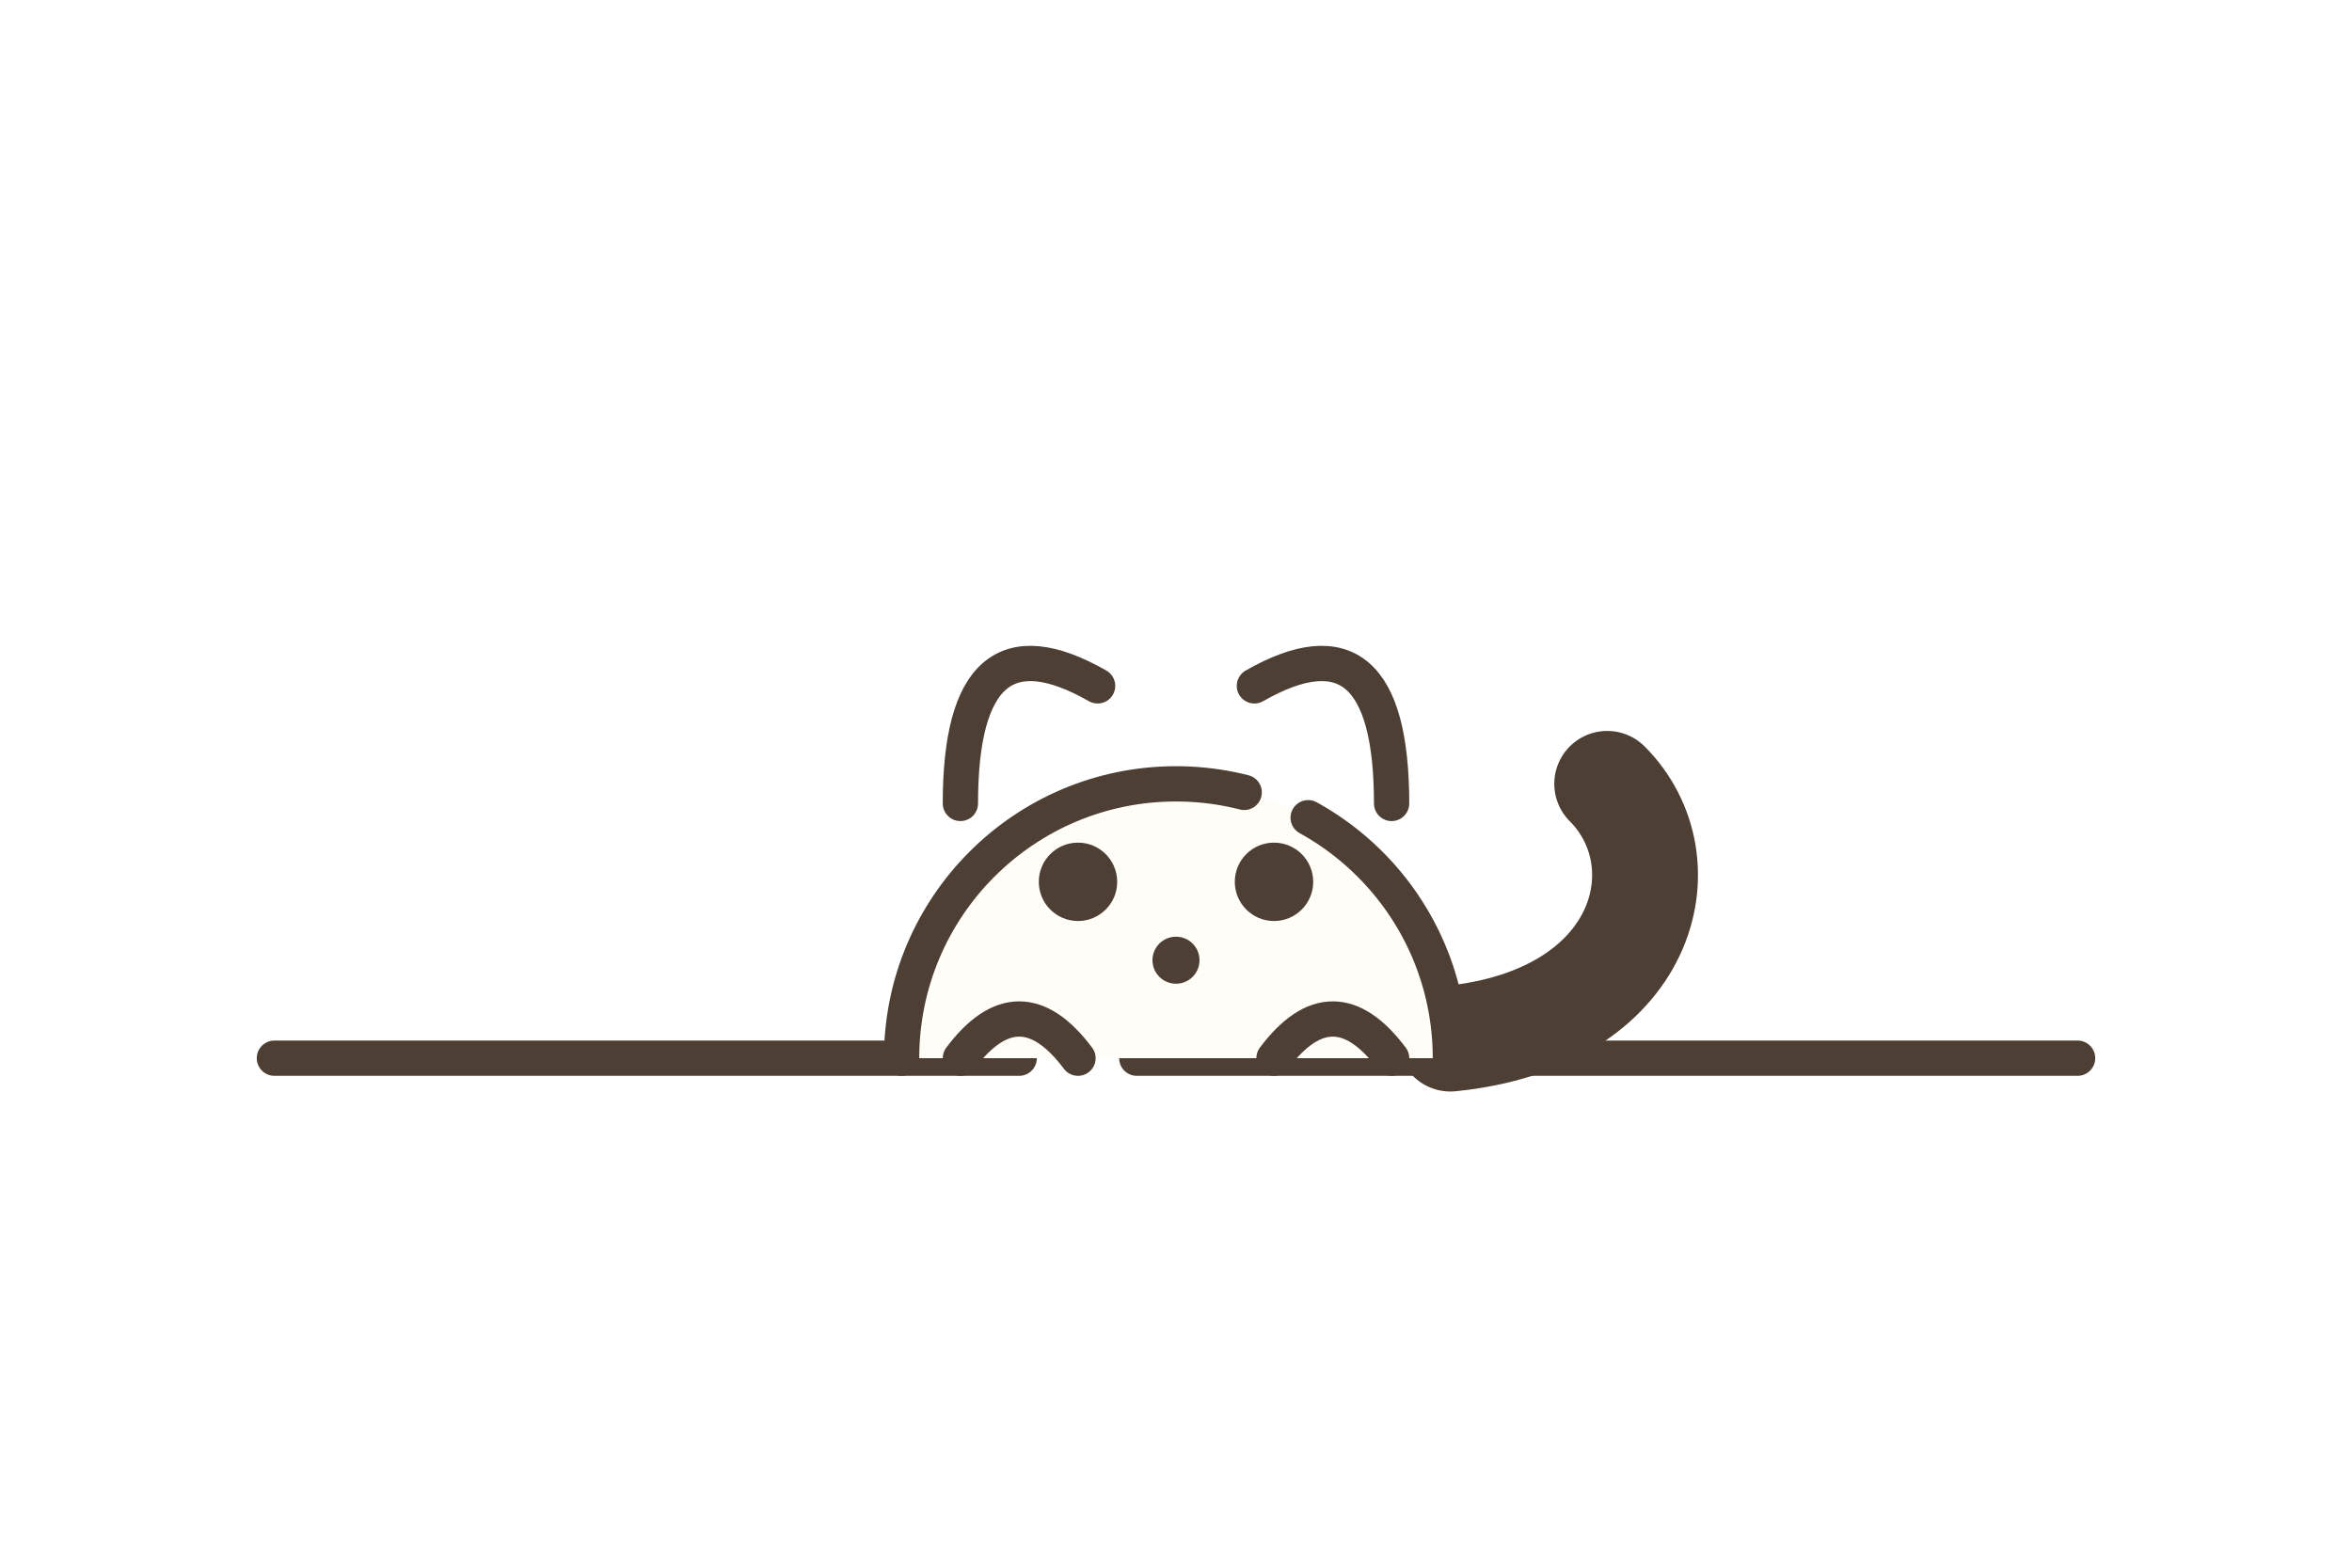
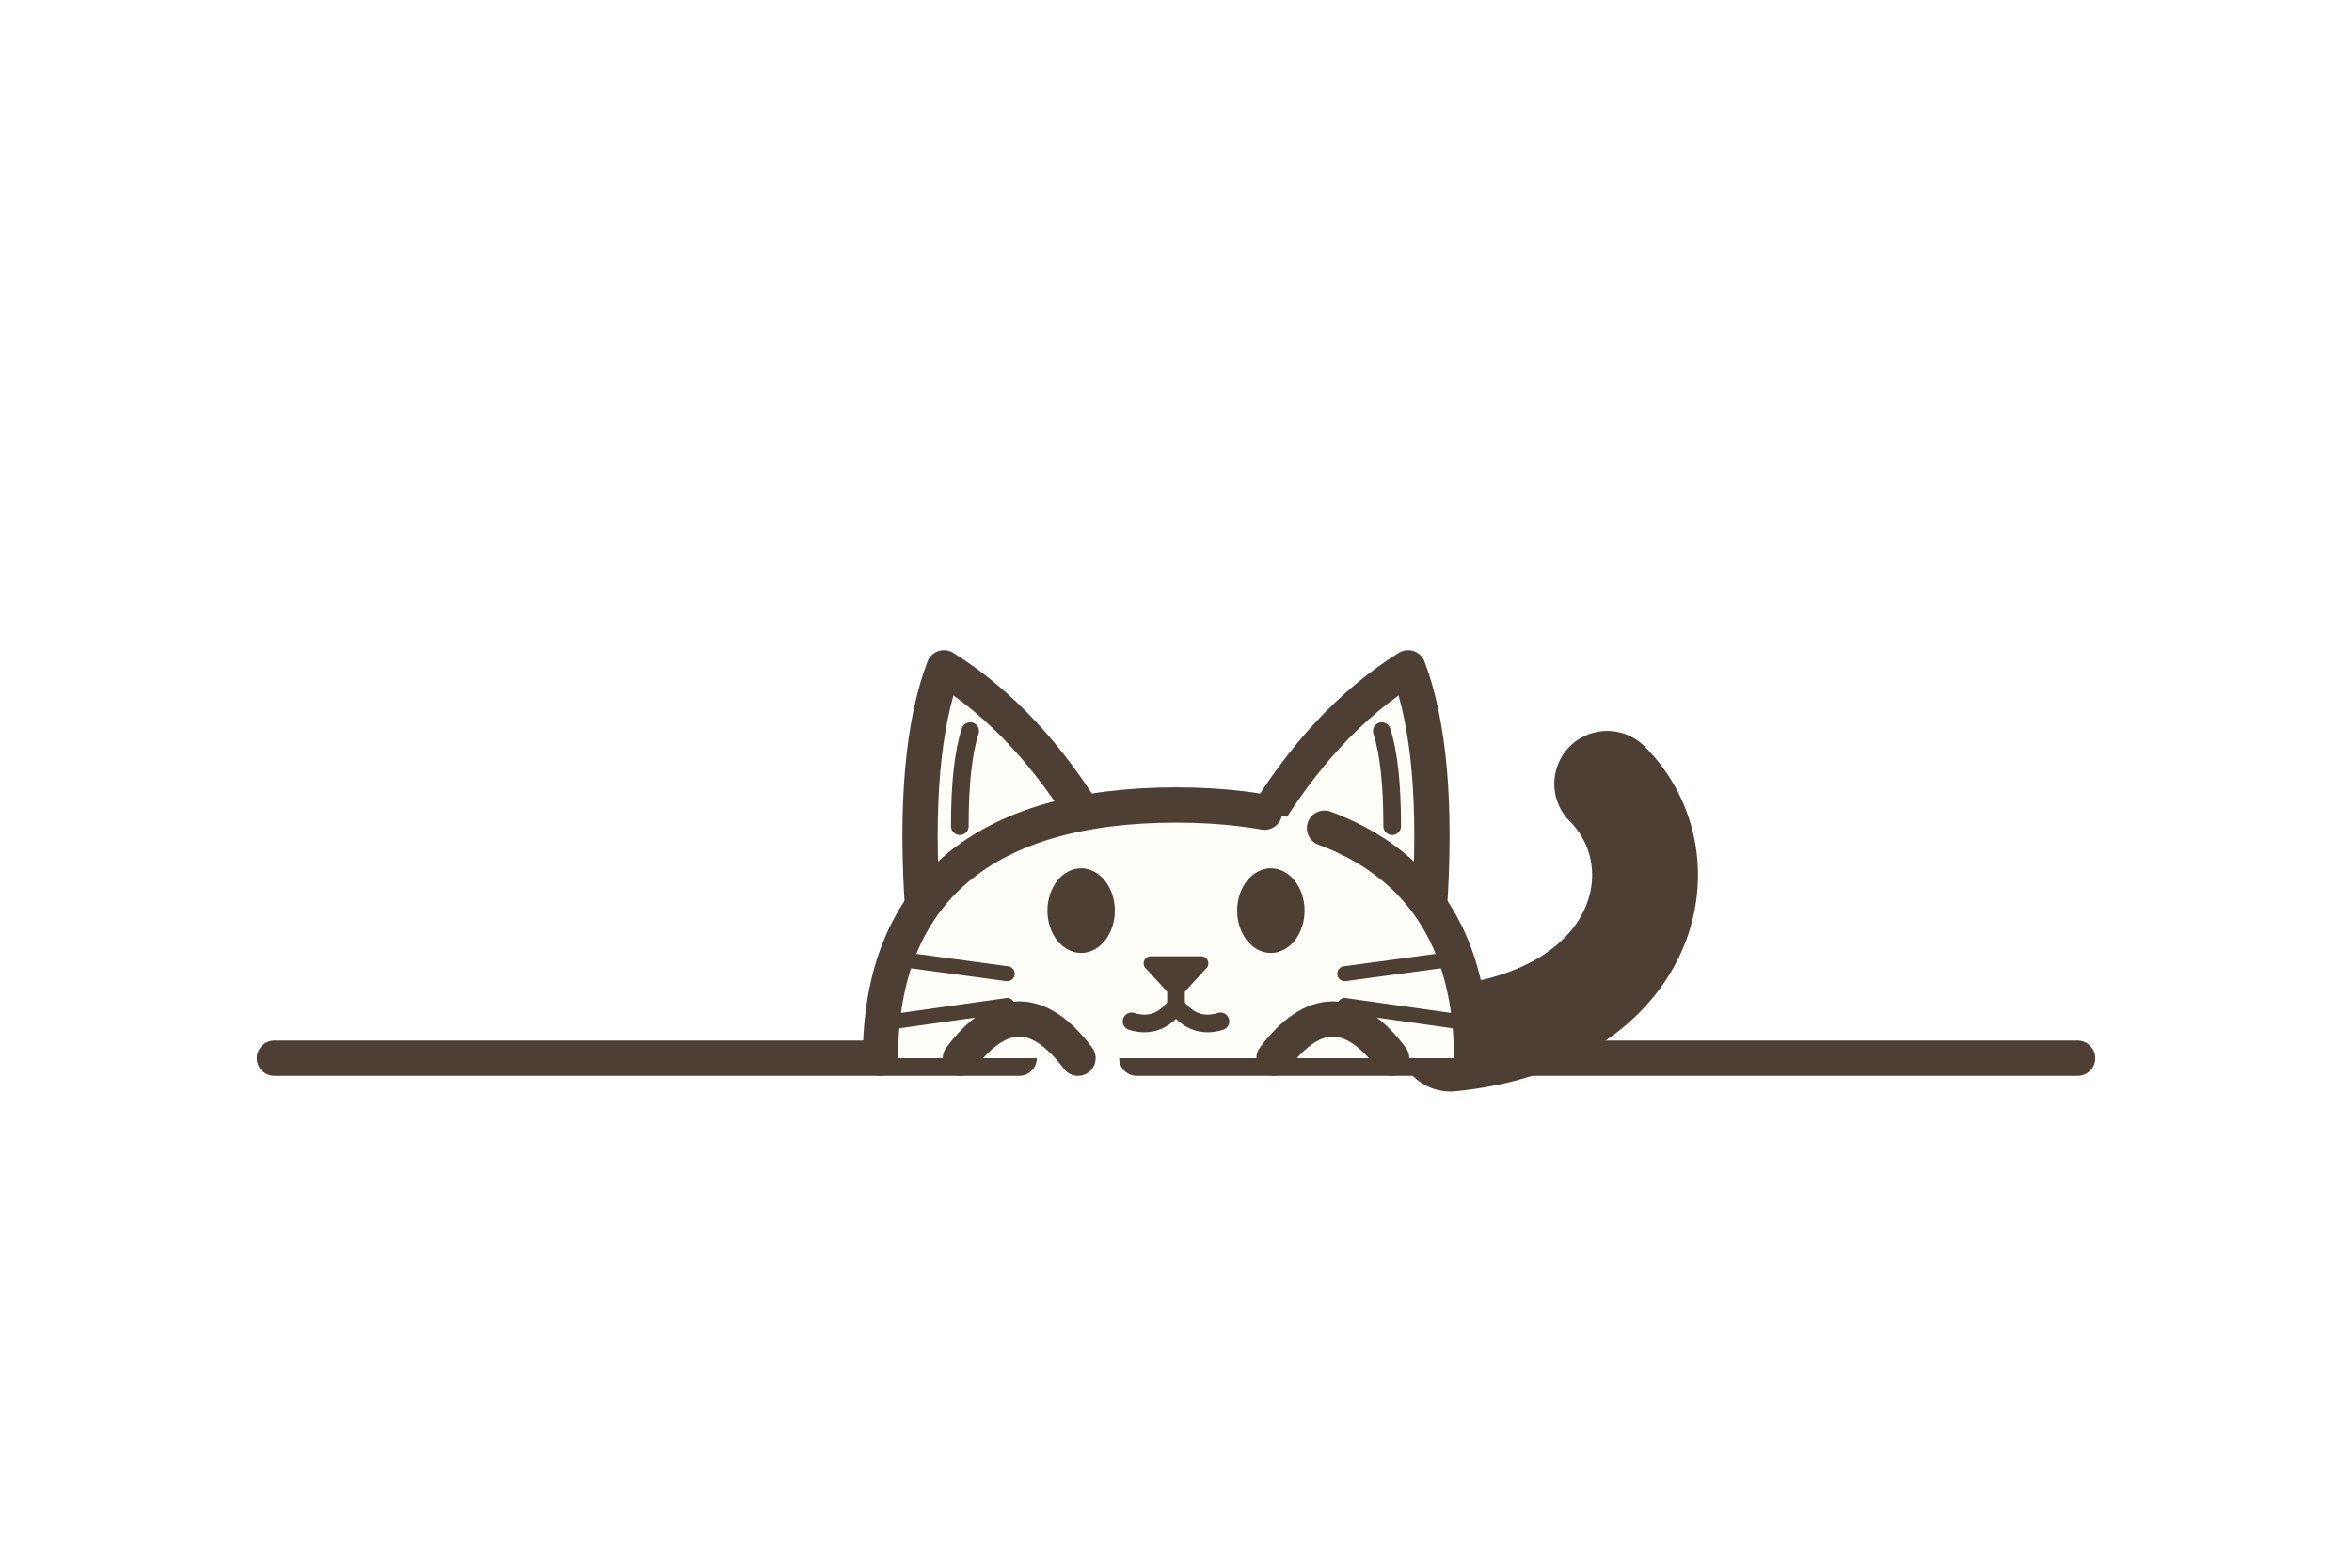
<svg xmlns="http://www.w3.org/2000/svg" viewBox="0 10 120 80" role="img" aria-label="縁からのぞく">
  <path d="M14 64 H52 M58 64 H106" fill="none" stroke="#4D3F33" stroke-width="1.8" stroke-linecap="round" stroke-linejoin="round" />
  <g id="tail">
    <path d="M74 63 C84 62 86 54 82 50" fill="none" stroke="#4D3F33" stroke-width="5.4" stroke-linecap="round" />
  </g>
  <g id="head">
-     <path d="M46 64 A14 14 0 0 1 74 64" fill="#FFFDF8" />
-     <path d="M46 64 A14 14 0 0 1 74 64" fill="none" stroke="#4D3F33" stroke-width="1.8" stroke-linecap="round" stroke-linejoin="round" stroke-dasharray="25.51 3.52 14.96" />
-     <path d="M49 51 Q49 41 56 45" fill="none" stroke="#4D3F33" stroke-width="1.8" stroke-linecap="round" stroke-linejoin="round" />
-     <path d="M64 45 Q71 41 71 51" fill="none" stroke="#4D3F33" stroke-width="1.8" stroke-linecap="round" stroke-linejoin="round" />
-     <circle cx="55" cy="55" r="2" fill="#4D3F33" />
-     <circle cx="65" cy="55" r="2" fill="#4D3F33" />
-     <circle cx="60" cy="59" r="1.2" fill="#4D3F33" />
+     <path d="M47.08 56.47 Q46.53 48.39 48.16 44.08 Q52.47 46.77 55.69 52.16" fill="#FFFDF8" stroke="#4D3F33" stroke-width="1.8" stroke-linecap="round" stroke-linejoin="round" />
+     <path d="M72.92 56.47 Q73.47 48.39 71.84 44.08 Q67.53 46.77 64.31 52.16" fill="#FFFDF8" stroke="#4D3F33" stroke-width="1.8" stroke-linecap="round" stroke-linejoin="round" />
+     <path d="M48.97 52.16 Q48.97 48.92 49.5 47.31 M71.03 52.16 Q71.03 48.92 70.5 47.31" fill="none" stroke="#4D3F33" stroke-width="0.9" stroke-linecap="round" />
+     <path d="M44.92 64 C44.92 55.39 50.31 51.08 60 51.08 C69.69 51.08 75.08 55.39 75.08 64 Z" fill="#FFFDF8" />
+     <path d="M44.92 64 C44.92 55.39 50.31 51.08 60 51.08 C69.69 51.08 75.08 55.39 75.08 64" fill="none" stroke="#4D3F33" stroke-width="1.8" stroke-linecap="round" stroke-linejoin="round" stroke-dasharray="27.21 3.17 14.96" />
+     <g id="eyes">
+       <ellipse cx="55.16" cy="56.47" rx="1.72" ry="2.16" fill="#4D3F33" />
+       <ellipse cx="64.84" cy="56.47" rx="1.72" ry="2.16" fill="#4D3F33" />
+     </g>
+     <path d="M58.71 59.16 H61.29 L60 60.56 Z" fill="#4D3F33" stroke="#4D3F33" stroke-width="0.72" stroke-linejoin="round" />
+     <path d="M60 60.56 V61.31 M60 61.31 q-0.91 1.23 -2.27 0.81 M60 61.31 q0.91 1.23 2.27 0.81" fill="none" stroke="#4D3F33" stroke-width="0.9" stroke-linecap="round" stroke-linejoin="round" />
+     <path d="M51.39 59.69 L45.47 58.89 M51.39 61.31 L45.73 62.11 M68.61 59.69 L74.53 58.89 M68.61 61.31 L74.27 62.11" fill="none" stroke="#4D3F33" stroke-width="0.765" stroke-linecap="round" />
  </g>
  <path d="M49 64 q3 -4 6 0 M65 64 q3 -4 6 0" fill="none" stroke="#4D3F33" stroke-width="1.8" stroke-linecap="round" stroke-linejoin="round" />
</svg>
